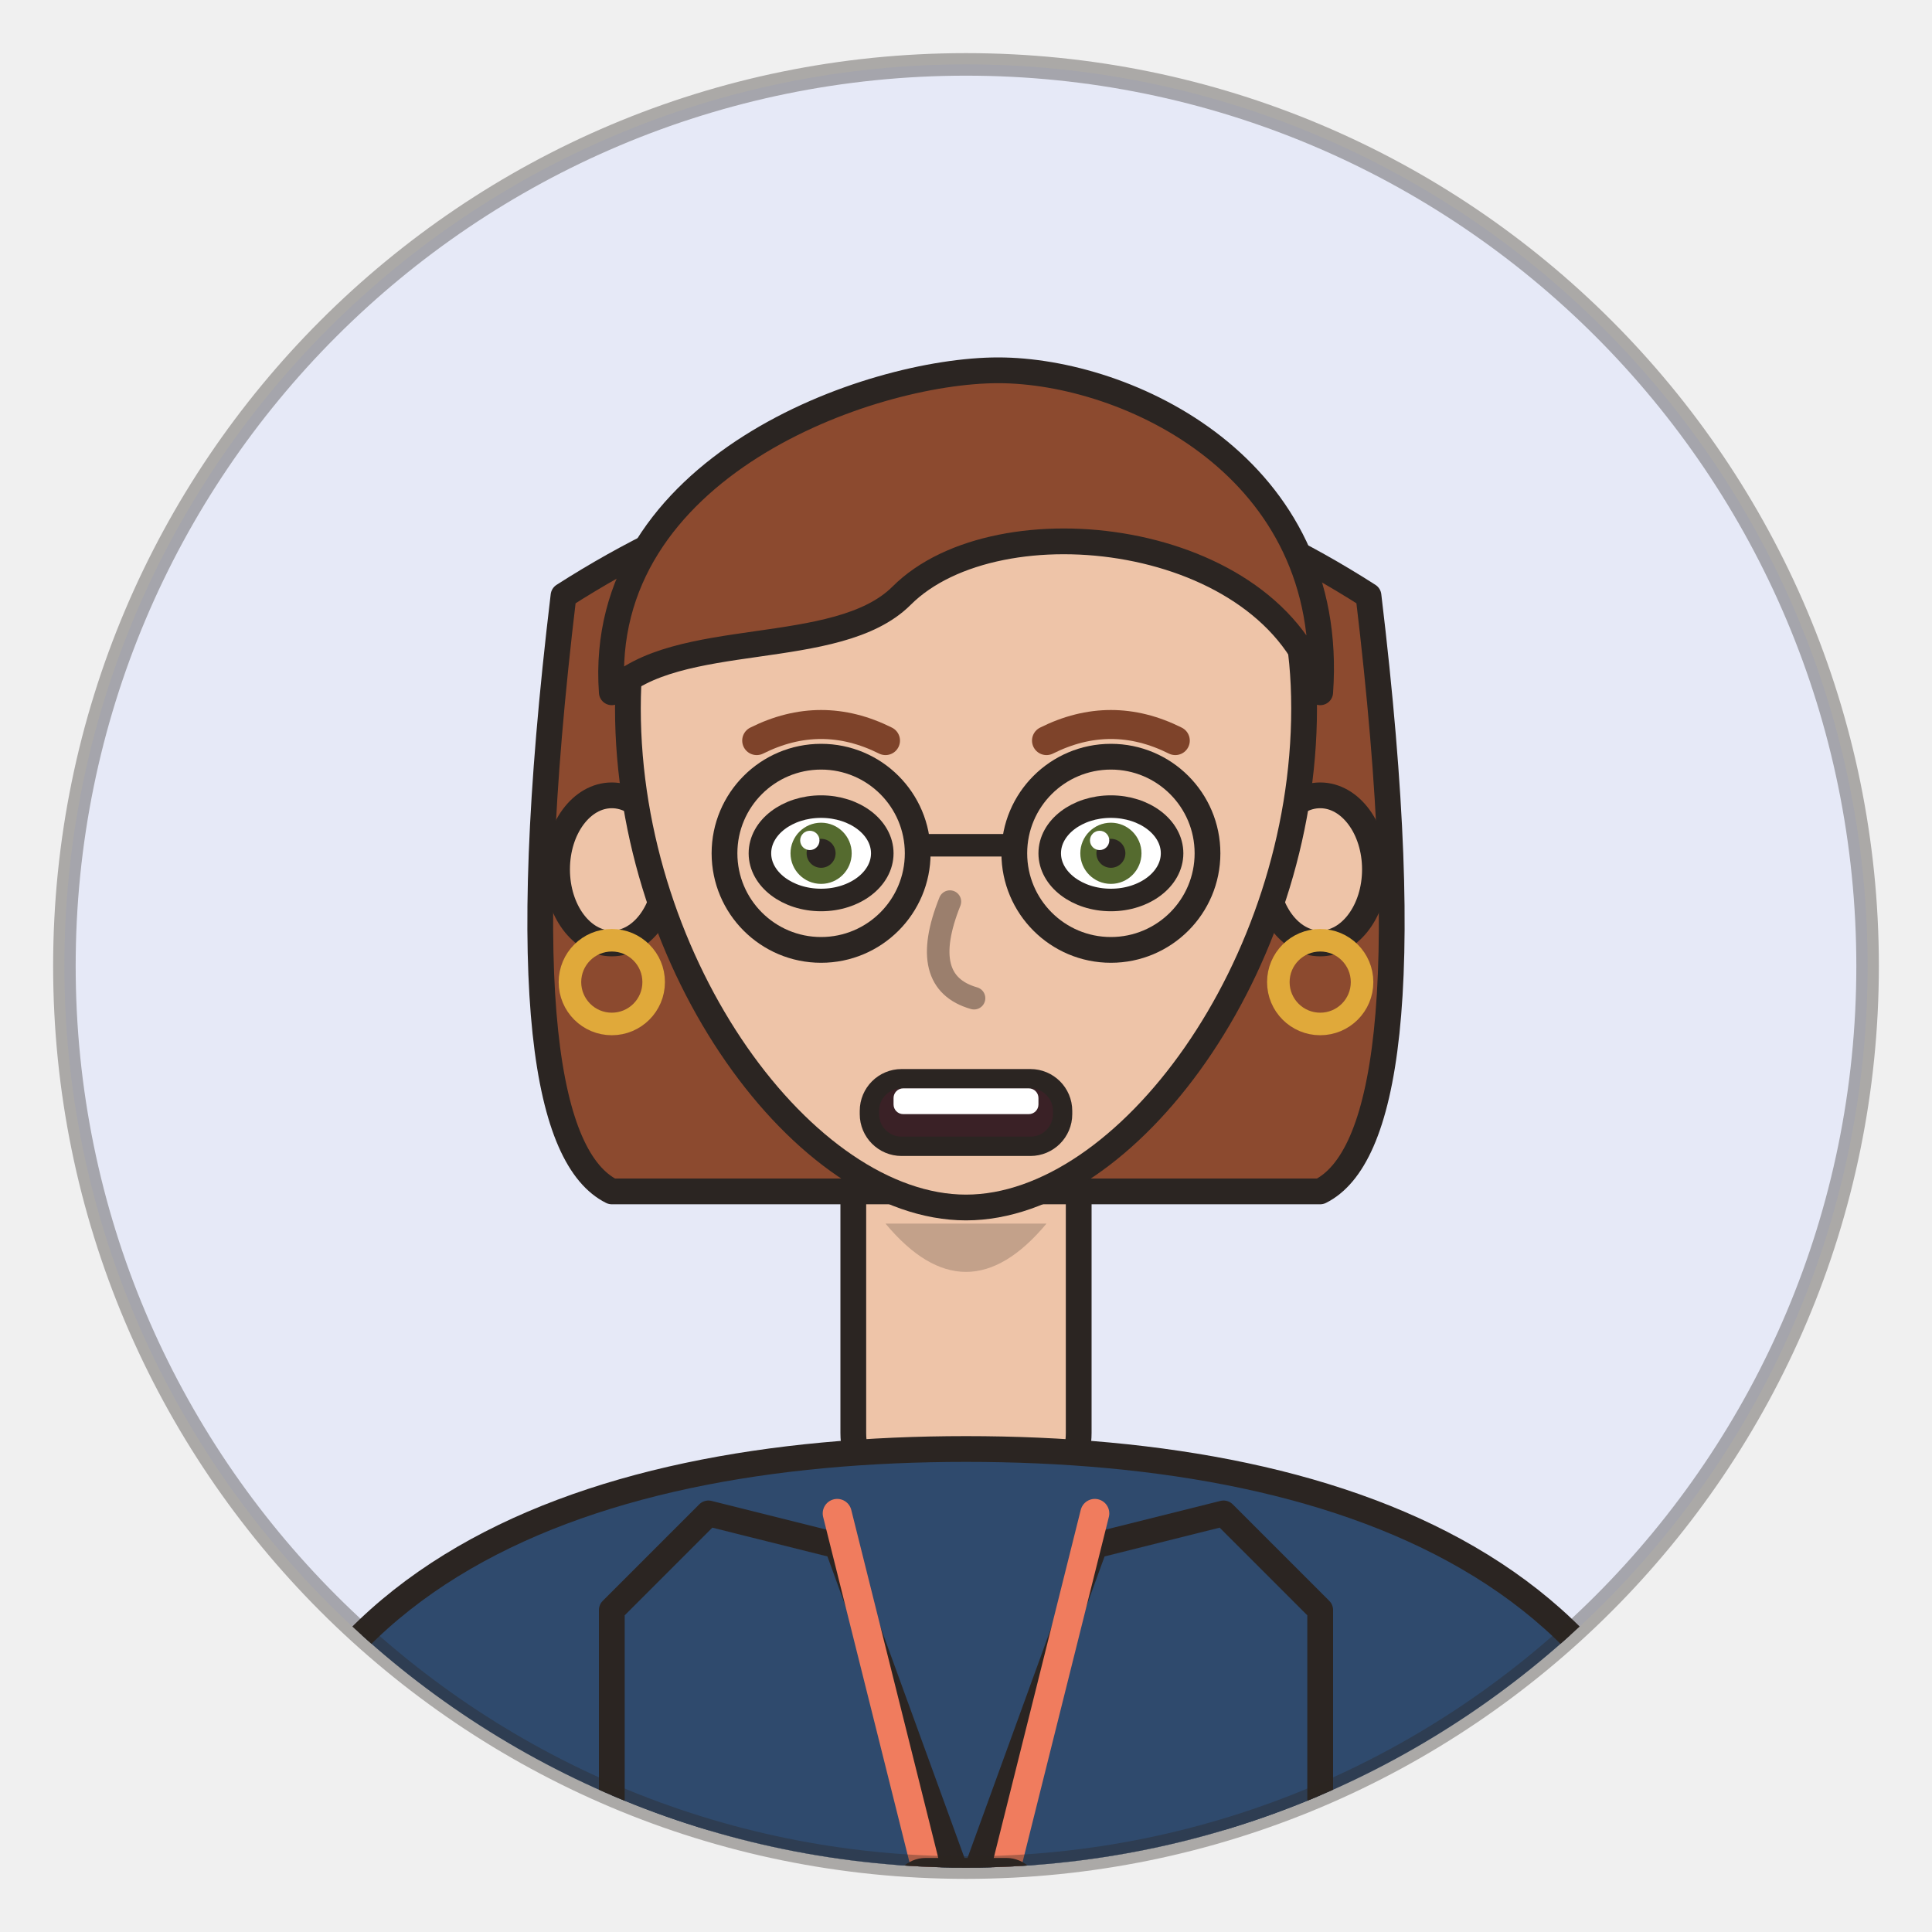
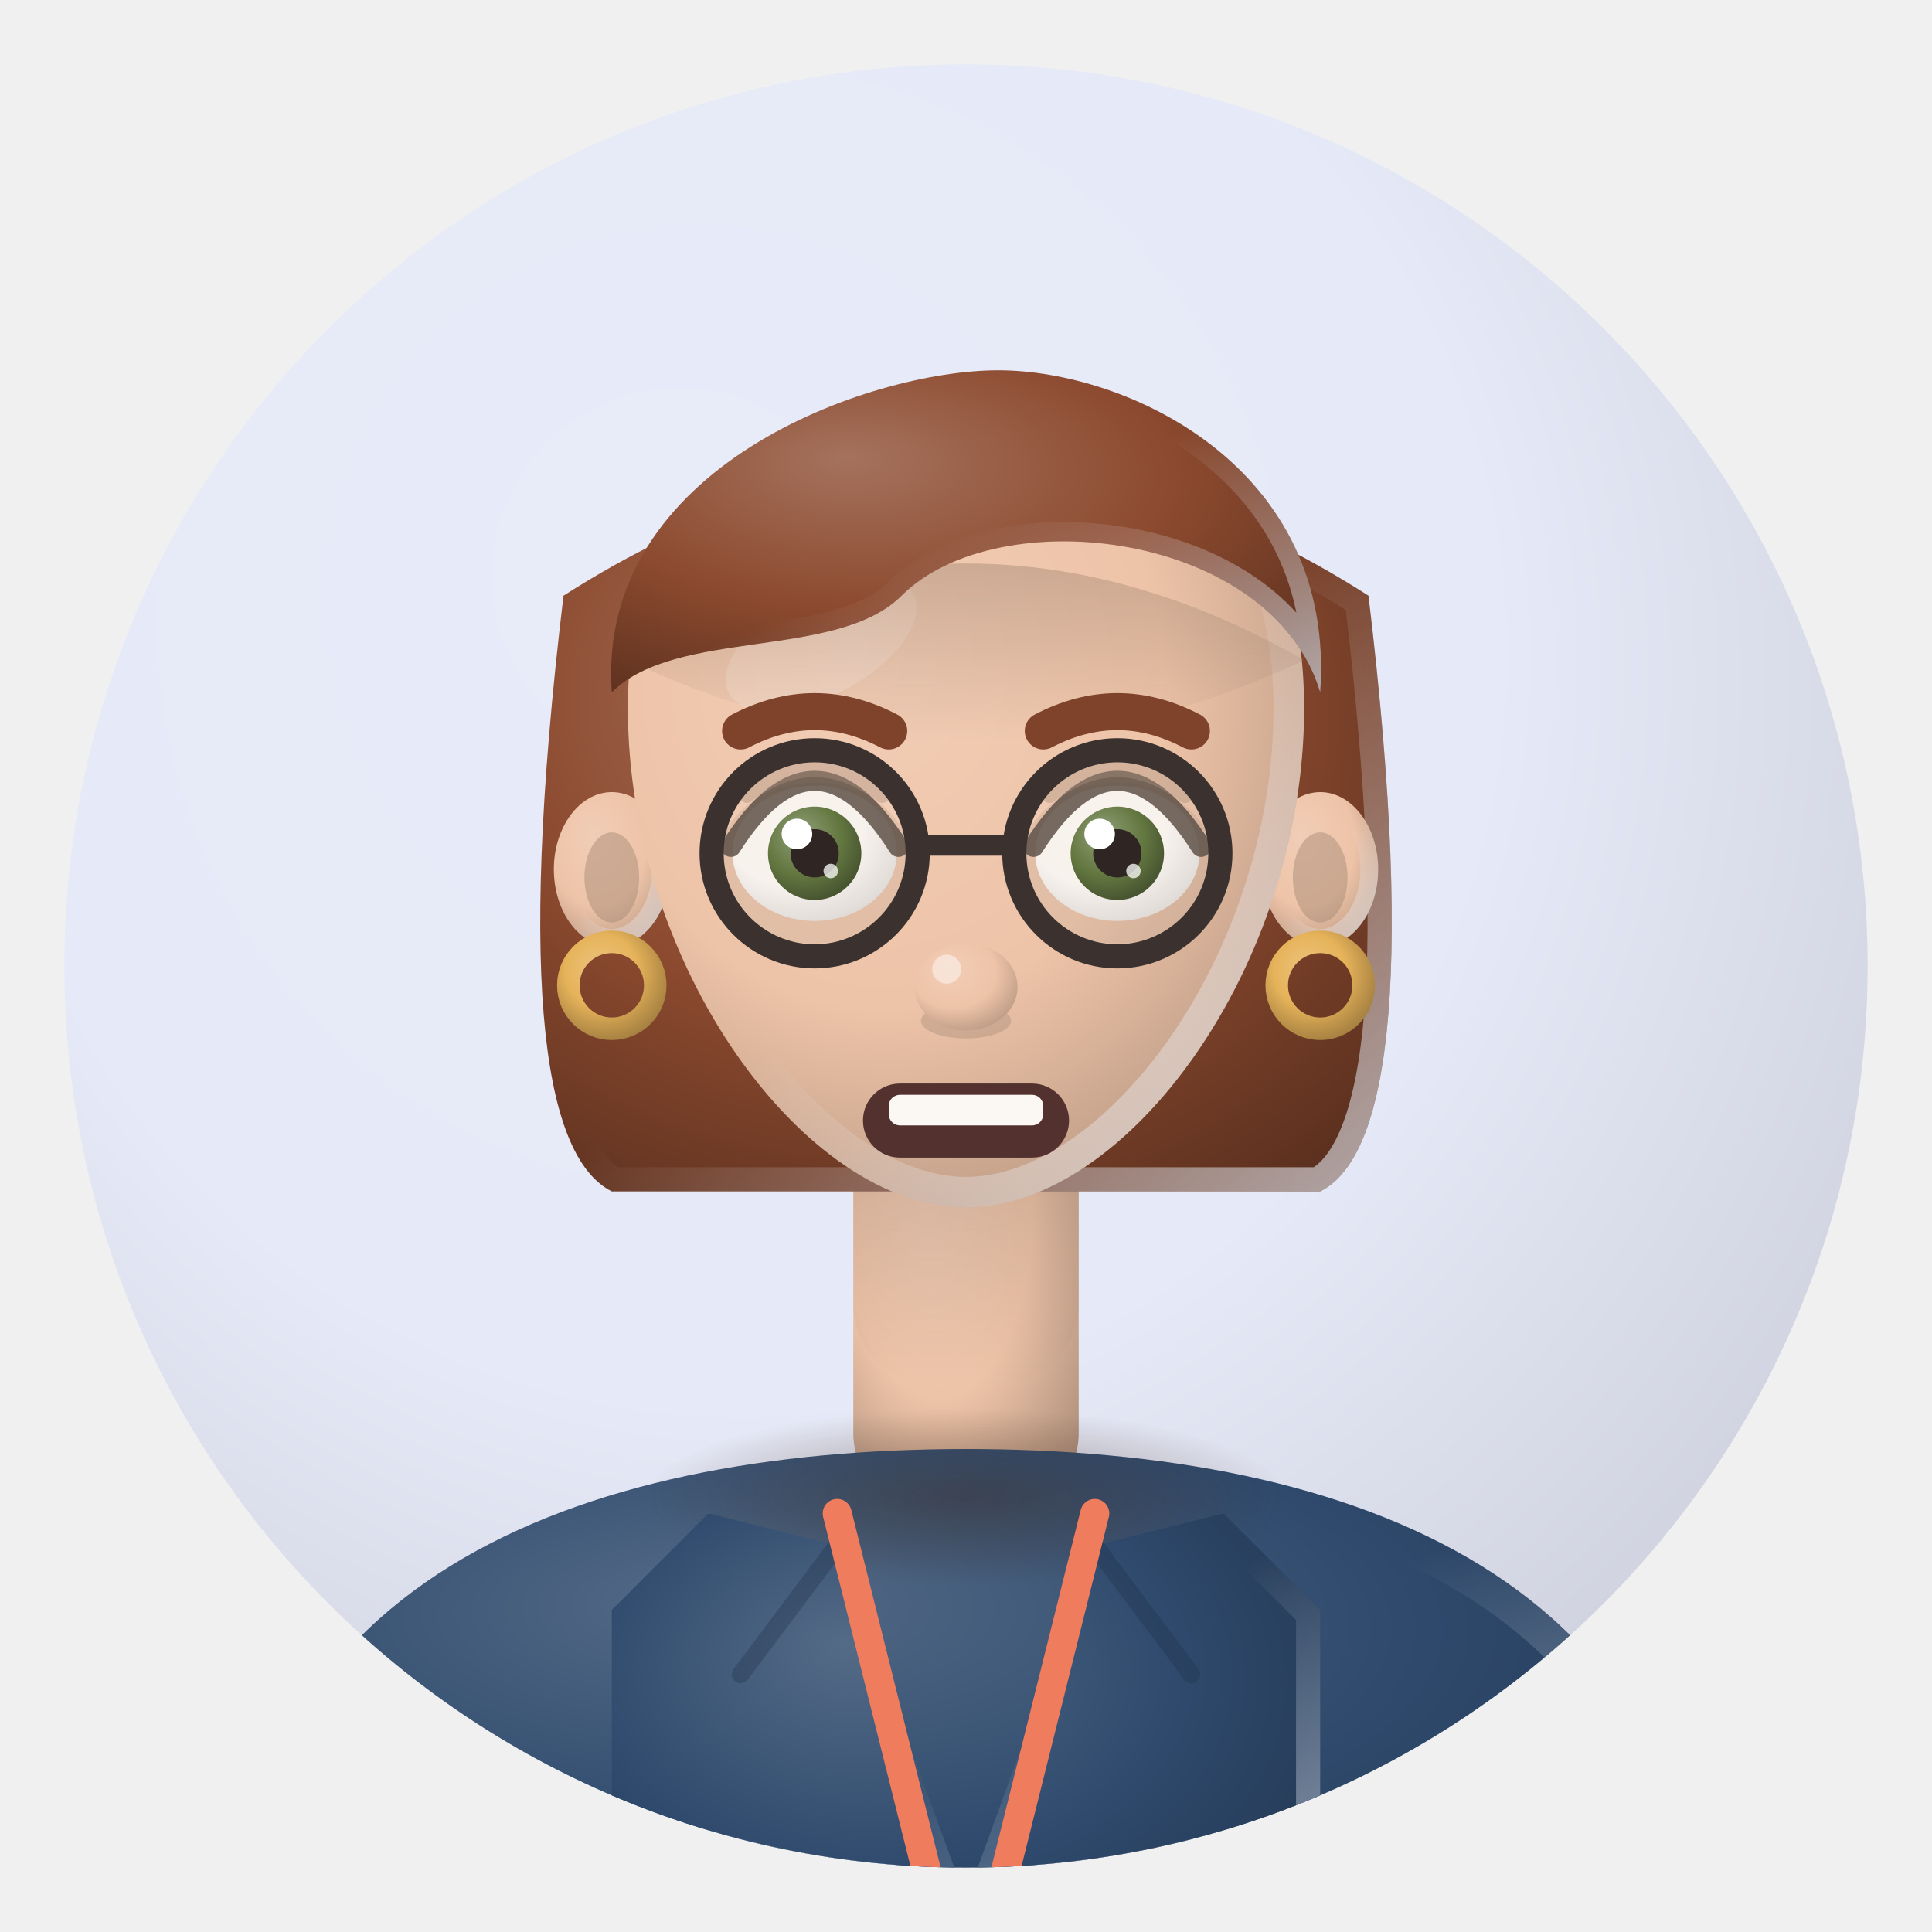
<svg xmlns="http://www.w3.org/2000/svg" viewBox="0 0 120 120" width="240" height="240" role="img" aria-label="Marta, mid-word">
  <defs>
-     <clipPath id="clip-es-es-coworker-marta">
-       <circle cx="60" cy="60" r="56" />
+     <linearGradient id="es-es-coworker-marta-rim" x1="0" y1="0" x2="1" y2="1">
+       <stop offset="50%" stop-color="#EEF5FF" stop-opacity="0" />
+       <stop offset="100%" stop-color="#EEF5FF" stop-opacity="0.62" />
+     </linearGradient>
+     <radialGradient id="es-es-coworker-marta-shadow" cx="0.5" cy="0.5" r="0.5">
+       <stop offset="0%" stop-color="#3A2418" stop-opacity="0.38" />
+       <stop offset="60%" stop-color="#3A2418" stop-opacity="0.17" />
+       <stop offset="100%" stop-color="#3A2418" stop-opacity="0" />
+     </radialGradient>
+     <radialGradient id="es-es-coworker-marta-skin" cx="0.42" cy="0.38" r="0.8" fx="0.33" fy="0.27">
+       <stop offset="0%" stop-color="#F1CDB6" />
+       <stop offset="52%" stop-color="#EEC4A8" />
+       <stop offset="100%" stop-color="#A78976" />
+     </radialGradient>
+     <radialGradient id="es-es-coworker-marta-hair" cx="0.42" cy="0.38" r="0.8" fx="0.33" fy="0.27">
+       <stop offset="0%" stop-color="#A5725D" />
+       <stop offset="52%" stop-color="#8C4A2F" />
+       <stop offset="100%" stop-color="#572E1D" />
+     </radialGradient>
+     <radialGradient id="es-es-coworker-marta-cloth" cx="0.42" cy="0.38" r="0.8" fx="0.33" fy="0.27">
+       <stop offset="0%" stop-color="#546B87" />
+       <stop offset="52%" stop-color="#2F4A6D" />
+       <stop offset="100%" stop-color="#20324A" />
+     </radialGradient>
+     <radialGradient id="es-es-coworker-marta-accent" cx="0.42" cy="0.38" r="0.8" fx="0.33" fy="0.27">
+       <stop offset="0%" stop-color="#F8F8F7" />
+       <stop offset="52%" stop-color="#F7F7F5" />
+       <stop offset="100%" stop-color="#ADADAC" />
+     </radialGradient>
+     <radialGradient id="es-es-coworker-marta-disc" cx="0.42" cy="0.38" r="0.8" fx="0.33" fy="0.27">
+       <stop offset="0%" stop-color="#E8EBF8" />
+       <stop offset="52%" stop-color="#E6E9F7" />
+       <stop offset="100%" stop-color="#C6C8D4" />
+     </radialGradient>
+     <radialGradient id="es-es-coworker-marta-cloth2" cx="0.42" cy="0.38" r="0.8" fx="0.33" fy="0.27">
+       <stop offset="0%" stop-color="#455973" />
+       <stop offset="52%" stop-color="#273E5C" />
+       <stop offset="100%" stop-color="#1C2D42" />
+     </radialGradient>
+     <linearGradient id="es-es-coworker-marta-neckshade" x1="0" y1="0" x2="0" y2="1">
+       <stop offset="0%" stop-color="#A28572" stop-opacity="0.55" />
+       <stop offset="100%" stop-color="#A28572" stop-opacity="0" />
+     </linearGradient>
+     <clipPath id="es-es-coworker-marta-c1">
+       <path d="M14,124 C14,98 36,90 60,90 C84,90 106,98 106,124Z" />
+     </clipPath>
+     <clipPath id="es-es-coworker-marta-c2">
+       <path d="M44,94 L52,96 L60,118 L68,96 L76,94 L82,100 L82,124 H38 V100Z" />
+     </clipPath>
+     <clipPath id="es-es-coworker-marta-c3">
+       <path d="M38,43 C37,29 54,23 62,23 C70,23 83,29 82,43 C79,33 62,31 56,37 C52,41 42,39 38,43Z" />
+     </clipPath>
+     <clipPath id="es-es-coworker-marta-c4">
+       <path d="M35,37 C32,62 34,72 38,74 H82 C86,72 88,62 85,37 Q60,21 35,37Z" />
+     </clipPath>
+     <radialGradient id="es-es-coworker-marta-gold" cx="0.42" cy="0.38" r="0.8" fx="0.33" fy="0.27">
+       <stop offset="0%" stop-color="#EBC27B" />
+       <stop offset="52%" stop-color="#E6B35A" />
+       <stop offset="100%" stop-color="#A17D3F" />
+     </radialGradient>
+     <clipPath id="es-es-coworker-marta-c5">
+       <path d="M34.4,54 a3.6,4.8 0 1 0 7.2,0 a3.6,4.8 0 1 0 -7.2,0Z" />
+     </clipPath>
+     <clipPath id="es-es-coworker-marta-c6">
+       <path d="M78.4,54 a3.6,4.8 0 1 0 7.2,0 a3.6,4.8 0 1 0 -7.2,0Z" />
+     </clipPath>
+     <clipPath id="es-es-coworker-marta-c7">
+       <path d="M39,44 C39,28 50,27 60,27 C70,27 81,28 81,44 C81,60 70,75 60,75 C50,75 39,60 39,44Z" />
+     </clipPath>
+     <linearGradient id="es-es-coworker-marta-hairshadow" x1="0" y1="0" x2="0" y2="1">
+       <stop offset="0%" stop-color="#A28572" stop-opacity="0.45" />
+       <stop offset="100%" stop-color="#A28572" stop-opacity="0" />
+     </linearGradient>
+     <radialGradient id="es-es-coworker-marta-eyewhite" cx="0.42" cy="0.38" r="0.8" fx="0.33" fy="0.27">
+       <stop offset="0%" stop-color="#F8F2ED" />
+       <stop offset="52%" stop-color="#F7F1EC" />
+       <stop offset="100%" stop-color="#CFCAC6" />
+     </radialGradient>
+     <radialGradient id="es-es-coworker-marta-iris" cx="0.42" cy="0.38" r="0.8" fx="0.33" fy="0.27">
+       <stop offset="0%" stop-color="#88976D" />
+       <stop offset="52%" stop-color="#556B2F" />
+       <stop offset="100%" stop-color="#263015" />
+     </radialGradient>
+     <clipPath id="es-es-coworker-marta-c8">
+       <path d="M4,60 a56,56 0 1 0 112,0 a56,56 0 1 0 -112,0Z" />
    </clipPath>
  </defs>
-   <circle cx="60" cy="60" r="56" fill="#E6E9F7" />
-   <g clip-path="url(#clip-es-es-coworker-marta)">
-     <path d="M58,66H62A5,5 0 0 1 67,71V89A5,5 0 0 1 62,94H58A5,5 0 0 1 53,89V71A5,5 0 0 1 58,66Z" fill="#EEC4A8" stroke="#2B2522" stroke-width="1.6" />
-     <path d="M55,76 Q60,82 65,76" fill="#C3A18A" stroke="none" />
-     <path d="M14,124 C14,98 36,90 60,90 C84,90 106,98 106,124Z" fill="#2F4A6D" stroke="#2B2522" stroke-width="1.6" stroke-linejoin="round" />
-     <path d="M44,94 L60,124 L76,94 L76,124 H44Z" fill="#F7F7F5" stroke="none" />
-     <path d="M44,94 L52,96 L60,118 L68,96 L76,94 L82,100 L82,124 H38 V100Z" fill="#2F4A6D" stroke="#2B2522" stroke-width="1.6" stroke-linejoin="round" />
+   <path d="M4,60 a56,56 0 1 0 112,0 a56,56 0 1 0 -112,0Z" fill="url(#es-es-coworker-marta-disc)" />
+   <g clip-path="url(#es-es-coworker-marta-c8)">
+     <path d="M58,66H62A5,5 0 0 1 67,71V89A5,5 0 0 1 62,94H58A5,5 0 0 1 53,89V71A5,5 0 0 1 58,66Z" fill="url(#es-es-coworker-marta-skin)" />
+     <path d="M58,66H62A5,5 0 0 1 67,71V81A5,5 0 0 1 62,86H58A5,5 0 0 1 53,81V71A5,5 0 0 1 58,66Z" fill="url(#es-es-coworker-marta-neckshade)" />
+     <path d="M14,124 C14,98 36,90 60,90 C84,90 106,98 106,124Z" fill="url(#es-es-coworker-marta-cloth)" />
+     <path d="M14,124 C14,98 36,90 60,90 C84,90 106,98 106,124Z" fill="none" stroke="url(#es-es-coworker-marta-rim)" stroke-width="4.2" clip-path="url(#es-es-coworker-marta-c1)" />
+     <ellipse cx="60" cy="93" rx="20" ry="5.5" fill="url(#es-es-coworker-marta-shadow)" />
+     <path d="M44,94 L60,124 L76,94 L76,124 H44Z" fill="url(#es-es-coworker-marta-accent)" />
+     <path d="M44,94 L52,96 L60,118 L68,96 L76,94 L82,100 L82,124 H38 V100Z" fill="url(#es-es-coworker-marta-cloth)" />
+     <path d="M44,94 L52,96 L60,118 L68,96 L76,94 L82,100 L82,124 H38 V100Z" fill="none" stroke="url(#es-es-coworker-marta-rim)" stroke-width="3" clip-path="url(#es-es-coworker-marta-c2)" />
+     <path d="M52,96 L46,104 M68,96 L74,104" fill="none" stroke="#20324A" stroke-width="1.1" stroke-linecap="round" stroke-linejoin="round" stroke-opacity="0.35" />
    <path d="M52,94 L58,118 M68,94 L62,118" fill="none" stroke="#F07C5E" stroke-width="1.8" stroke-linecap="round" stroke-linejoin="round" />
-     <path d="M57.5,116H62.5A1.5,1.5 0 0 1 64,117.5V120.5A1.5,1.5 0 0 1 62.5,122H57.5A1.5,1.5 0 0 1 56,120.5V117.5A1.5,1.5 0 0 1 57.5,116Z" fill="#FFFFFF" stroke="#2B2522" stroke-width="1.2" />
-     <g transform="translate(60,72) rotate(0) translate(-60,-72)">
-       <path d="M35,37 C32,62 34,72 38,74 H82 C86,72 88,62 85,37 Q60,21 35,37Z" fill="#8C4A2F" stroke="#2B2522" stroke-width="1.6" stroke-linejoin="round" />
-       <ellipse cx="38" cy="54" rx="3.4" ry="4.6" fill="#EEC4A8" stroke="#2B2522" stroke-width="1.6" />
-       <ellipse cx="82" cy="54" rx="3.4" ry="4.6" fill="#EEC4A8" stroke="#2B2522" stroke-width="1.6" />
-       <circle cx="38" cy="61" r="2.6" fill="none" stroke="#E0A93A" stroke-width="1.4" stroke-linecap="round" stroke-linejoin="round" />
-       <circle cx="82" cy="61" r="2.6" fill="none" stroke="#E0A93A" stroke-width="1.4" stroke-linecap="round" stroke-linejoin="round" />
-       <path d="M39,44 C39,28 50,27 60,27 C70,27 81,28 81,44 C81,60 70,75 60,75 C50,75 39,60 39,44Z" fill="#EEC4A8" stroke="#2B2522" stroke-width="1.6" />
-       <ellipse cx="51" cy="53" rx="3.8" ry="2.9" fill="#FFFFFF" stroke="#2B2522" stroke-width="1.4" />
-       <circle cx="51" cy="53" r="1.9" fill="#556B2F" />
-       <circle cx="51" cy="53" r="0.9" fill="#2B2522" />
-       <circle cx="50.3" cy="52.2" r="0.6" fill="#FFFFFF" />
-       <ellipse cx="69" cy="53" rx="3.8" ry="2.9" fill="#FFFFFF" stroke="#2B2522" stroke-width="1.4" />
-       <circle cx="69" cy="53" r="1.9" fill="#556B2F" />
-       <circle cx="69" cy="53" r="0.9" fill="#2B2522" />
-       <circle cx="68.3" cy="52.2" r="0.6" fill="#FFFFFF" />
-       <path d="M47,46 Q51,44 55,46" fill="none" stroke="#7E432A" stroke-width="1.8" stroke-linecap="round" stroke-linejoin="round" />
-       <path d="M65,46 Q69,44 73,46" fill="none" stroke="#7E432A" stroke-width="1.8" stroke-linecap="round" stroke-linejoin="round" />
-       <path d="M59,56 q-2,5 1.5,6" fill="none" stroke="#9B7F6D" stroke-width="1.4" stroke-linecap="round" stroke-linejoin="round" />
-       <path d="M56,67H64A2,2 0 0 1 66,69V69.2A2,2 0 0 1 64,71.2H56A2,2 0 0 1 54,69.2V69A2,2 0 0 1 56,67Z" fill="#3A2126" stroke="#2B2522" stroke-width="1.2" />
-       <path d="M56.1,67.6H63.9A0.6,0.6 0 0 1 64.5,68.2V68.6A0.6,0.6 0 0 1 63.9,69.2H56.1A0.6,0.6 0 0 1 55.5,68.6V68.2A0.6,0.6 0 0 1 56.1,67.6Z" fill="#FFFFFF" />
-       <circle cx="51" cy="53" r="6" fill="none" stroke="#2B2522" stroke-width="1.6" stroke-linecap="round" stroke-linejoin="round" />
-       <circle cx="69" cy="53" r="6" fill="none" stroke="#2B2522" stroke-width="1.6" stroke-linecap="round" stroke-linejoin="round" />
-       <line x1="57" y1="52.5" x2="63" y2="52.5" fill="none" stroke="#2B2522" stroke-width="1.4" stroke-linecap="round" stroke-linejoin="round" />
-       <path d="M38,43 C37,29 54,23 62,23 C70,23 83,29 82,43 C79,33 62,31 56,37 C52,41 42,39 38,43Z" fill="#8C4A2F" stroke="#2B2522" stroke-width="1.6" stroke-linejoin="round" />
+     <path d="M57.5,116H62.5A1.5,1.5 0 0 1 64,117.5V120.5A1.5,1.5 0 0 1 62.5,122H57.5A1.5,1.5 0 0 1 56,120.5V117.5A1.5,1.5 0 0 1 57.5,116Z" fill="#FFFFFF" />
+     <g transform="translate(60 72) rotate(0) scale(1) translate(-60 -72)">
+       <path d="M35,37 C32,62 34,72 38,74 H82 C86,72 88,62 85,37 Q60,21 35,37Z" fill="url(#es-es-coworker-marta-hair)" />
+       <path d="M35,37 C32,62 34,72 38,74 H82 C86,72 88,62 85,37 Q60,21 35,37Z" fill="none" stroke="url(#es-es-coworker-marta-rim)" stroke-width="3" clip-path="url(#es-es-coworker-marta-c4)" />
+       <path d="M34.4,54 a3.6,4.8 0 1 0 7.2,0 a3.6,4.8 0 1 0 -7.2,0Z" fill="url(#es-es-coworker-marta-skin)" />
+       <path d="M34.4,54 a3.6,4.8 0 1 0 7.2,0 a3.6,4.8 0 1 0 -7.2,0Z" fill="none" stroke="url(#es-es-coworker-marta-rim)" stroke-width="2.2" clip-path="url(#es-es-coworker-marta-c5)" />
+       <ellipse cx="38" cy="54.5" rx="1.7" ry="2.8" fill="#A28572" fill-opacity="0.45" />
+       <circle cx="38" cy="61.2" r="2.7" fill="none" stroke="url(#es-es-coworker-marta-gold)" stroke-width="1.4" stroke-linecap="round" stroke-linejoin="round" />
+       <path d="M78.4,54 a3.6,4.8 0 1 0 7.2,0 a3.6,4.8 0 1 0 -7.2,0Z" fill="url(#es-es-coworker-marta-skin)" />
+       <path d="M78.4,54 a3.6,4.8 0 1 0 7.2,0 a3.6,4.8 0 1 0 -7.2,0Z" fill="none" stroke="url(#es-es-coworker-marta-rim)" stroke-width="2.2" clip-path="url(#es-es-coworker-marta-c6)" />
+       <ellipse cx="82" cy="54.5" rx="1.7" ry="2.8" fill="#A28572" fill-opacity="0.45" />
+       <circle cx="82" cy="61.2" r="2.7" fill="none" stroke="url(#es-es-coworker-marta-gold)" stroke-width="1.4" stroke-linecap="round" stroke-linejoin="round" />
+       <path d="M39,44 C39,28 50,27 60,27 C70,27 81,28 81,44 C81,60 70,75 60,75 C50,75 39,60 39,44Z" fill="url(#es-es-coworker-marta-skin)" />
+       <path d="M39,44 C39,28 50,27 60,27 C70,27 81,28 81,44 C81,60 70,75 60,75 C50,75 39,60 39,44Z" fill="none" stroke="url(#es-es-coworker-marta-rim)" stroke-width="3.8" clip-path="url(#es-es-coworker-marta-c7)" />
+       <ellipse cx="51" cy="40" rx="6.5" ry="3.2" transform="rotate(-28 51 40)" fill="#FFFFFF" fill-opacity="0.2" />
+       <path d="M39,41 Q60,29 81,41 Q60,51 39,41Z" fill="url(#es-es-coworker-marta-hairshadow)" />
+       <ellipse cx="50.6" cy="53.6" rx="6" ry="5" fill="#A28572" fill-opacity="0.2" />
+       <ellipse cx="50.6" cy="53" rx="5.1" ry="4.2" fill="url(#es-es-coworker-marta-eyewhite)" />
+       <circle cx="50.6" cy="53" r="2.9" fill="url(#es-es-coworker-marta-iris)" />
+       <circle cx="50.6" cy="53" r="1.5" fill="#1D1310" />
+       <circle cx="49.5" cy="51.8" r="0.95" fill="#FFFFFF" />
+       <circle cx="51.6" cy="54.1" r="0.45" fill="#FFFFFF" fill-opacity="0.75" />
+       <path d="M45.4,52.6 Q50.6,44.4 55.8,52.6" fill="none" stroke="#514339" stroke-width="1.25" stroke-linecap="round" stroke-linejoin="round" stroke-opacity="0.85" />
+       <path d="M46.4,49.4 Q50.6,46.2 54.8,49.4" fill="none" stroke="#A28572" stroke-width="0.95" stroke-linecap="round" stroke-linejoin="round" stroke-opacity="0.4" />
+       <ellipse cx="69.4" cy="53.6" rx="6" ry="5" fill="#A28572" fill-opacity="0.2" />
+       <ellipse cx="69.4" cy="53" rx="5.1" ry="4.2" fill="url(#es-es-coworker-marta-eyewhite)" />
+       <circle cx="69.4" cy="53" r="2.9" fill="url(#es-es-coworker-marta-iris)" />
+       <circle cx="69.4" cy="53" r="1.5" fill="#1D1310" />
+       <circle cx="68.3" cy="51.8" r="0.95" fill="#FFFFFF" />
+       <circle cx="70.4" cy="54.1" r="0.45" fill="#FFFFFF" fill-opacity="0.75" />
+       <path d="M64.2,52.6 Q69.4,44.4 74.6,52.6" fill="none" stroke="#514339" stroke-width="1.25" stroke-linecap="round" stroke-linejoin="round" stroke-opacity="0.85" />
+       <path d="M65.2,49.4 Q69.4,46.2 73.6,49.4" fill="none" stroke="#A28572" stroke-width="0.95" stroke-linecap="round" stroke-linejoin="round" stroke-opacity="0.4" />
+       <path d="M46,45.4 Q50.6,43 55.2,45.4" fill="none" stroke="#7E432A" stroke-width="2.3" stroke-linecap="round" stroke-linejoin="round" />
+       <path d="M64.8,45.4 Q69.4,43 74,45.4" fill="none" stroke="#7E432A" stroke-width="2.3" stroke-linecap="round" stroke-linejoin="round" />
+       <ellipse cx="60" cy="63.4" rx="2.8" ry="1.1" fill="#A28572" fill-opacity="0.35" />
+       <path d="M56.8,61.3 a3.2,2.7 0 1 0 6.4,0 a3.2,2.7 0 1 0 -6.4,0Z" fill="url(#es-es-coworker-marta-skin)" />
+       <circle cx="58.8" cy="60.2" r="0.9" fill="#FFFFFF" fill-opacity="0.45" />
+       <path d="M55.9,67.3H64.1A2.3,2.3 0 0 1 66.4,69.6V69.6A2.3,2.3 0 0 1 64.1,71.9H55.9A2.3,2.3 0 0 1 53.6,69.6V69.6A2.3,2.3 0 0 1 55.9,67.3Z" fill="#53312E" />
+       <path d="M55.9,68H64.1A0.7,0.7 0 0 1 64.8,68.7V69.2A0.7,0.7 0 0 1 64.1,69.9H55.9A0.7,0.7 0 0 1 55.2,69.2V68.7A0.7,0.7 0 0 1 55.9,68Z" fill="#FBF7F2" />
+       <path d="M38,43 C37,29 54,23 62,23 C70,23 83,29 82,43 C79,33 62,31 56,37 C52,41 42,39 38,43Z" fill="url(#es-es-coworker-marta-hair)" />
+       <path d="M38,43 C37,29 54,23 62,23 C70,23 83,29 82,43 C79,33 62,31 56,37 C52,41 42,39 38,43Z" fill="none" stroke="url(#es-es-coworker-marta-rim)" stroke-width="2.4" clip-path="url(#es-es-coworker-marta-c3)" />
+       <circle cx="50.6" cy="53" r="6.4" fill="#FFFFFF" fill-opacity="0.08" />
+       <circle cx="69.4" cy="53" r="6.4" fill="#FFFFFF" fill-opacity="0.08" />
+       <circle cx="50.6" cy="53" r="6.4" fill="none" stroke="#3B3230" stroke-width="1.5" stroke-linecap="round" stroke-linejoin="round" />
+       <circle cx="69.4" cy="53" r="6.4" fill="none" stroke="#3B3230" stroke-width="1.5" stroke-linecap="round" stroke-linejoin="round" />
+       <line x1="57" y1="52.5" x2="63" y2="52.5" fill="none" stroke="#3B3230" stroke-width="1.3" stroke-linecap="round" stroke-linejoin="round" />
    </g>
  </g>
-   <circle cx="60" cy="60" r="56" fill="none" stroke="#2B2522" stroke-width="1.4" stroke-opacity="0.35" />
</svg>
